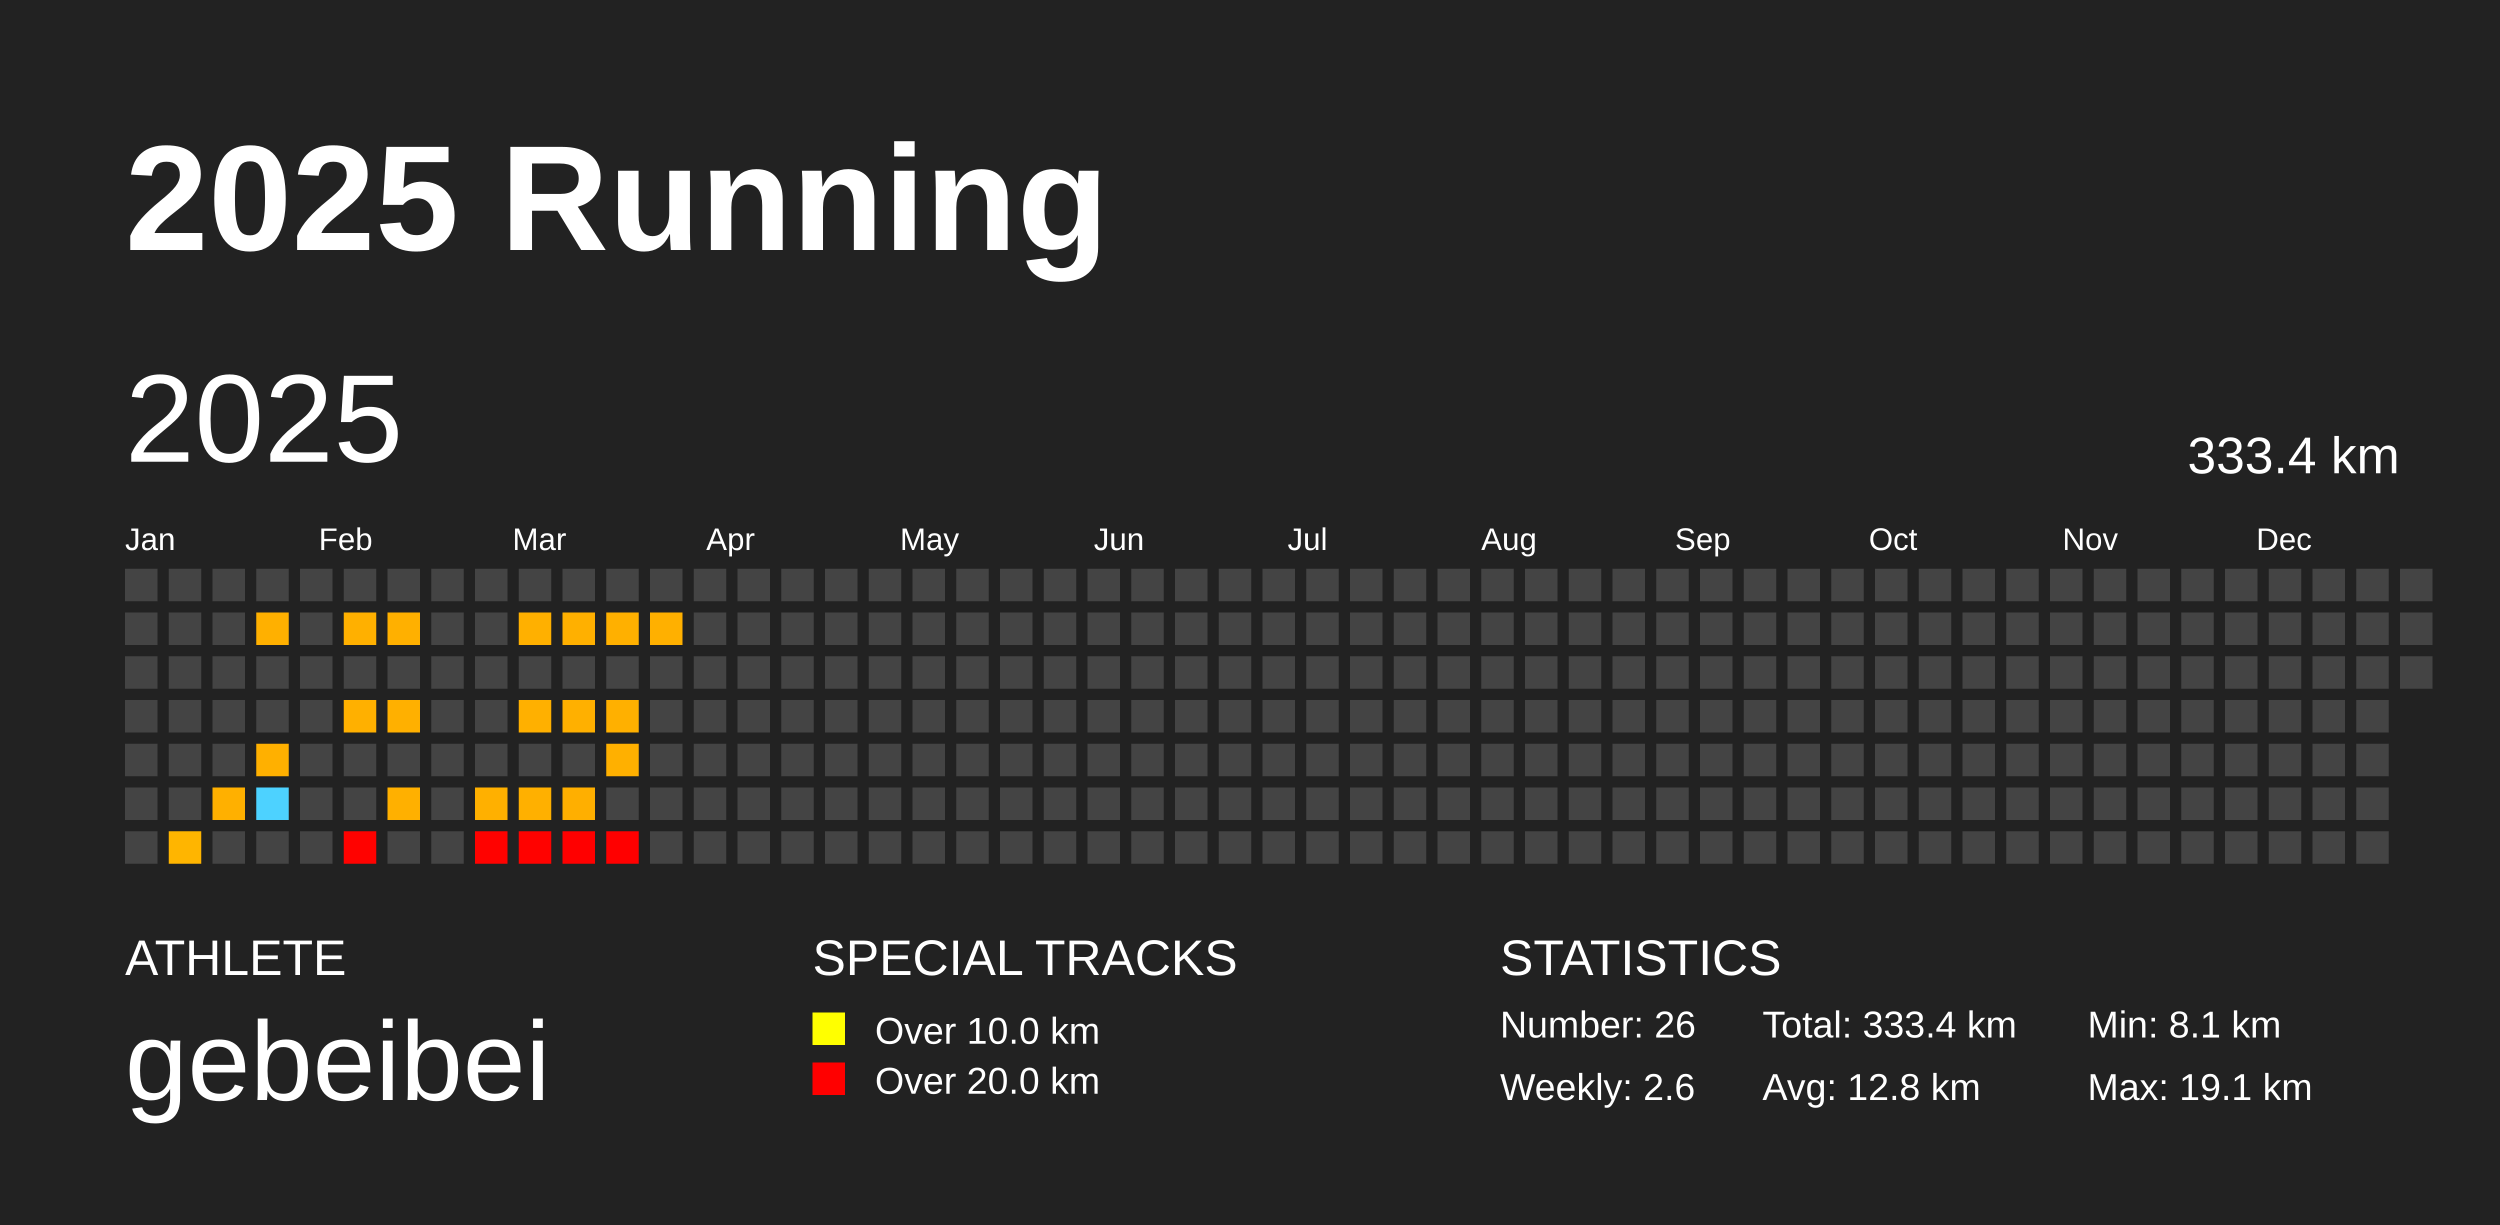
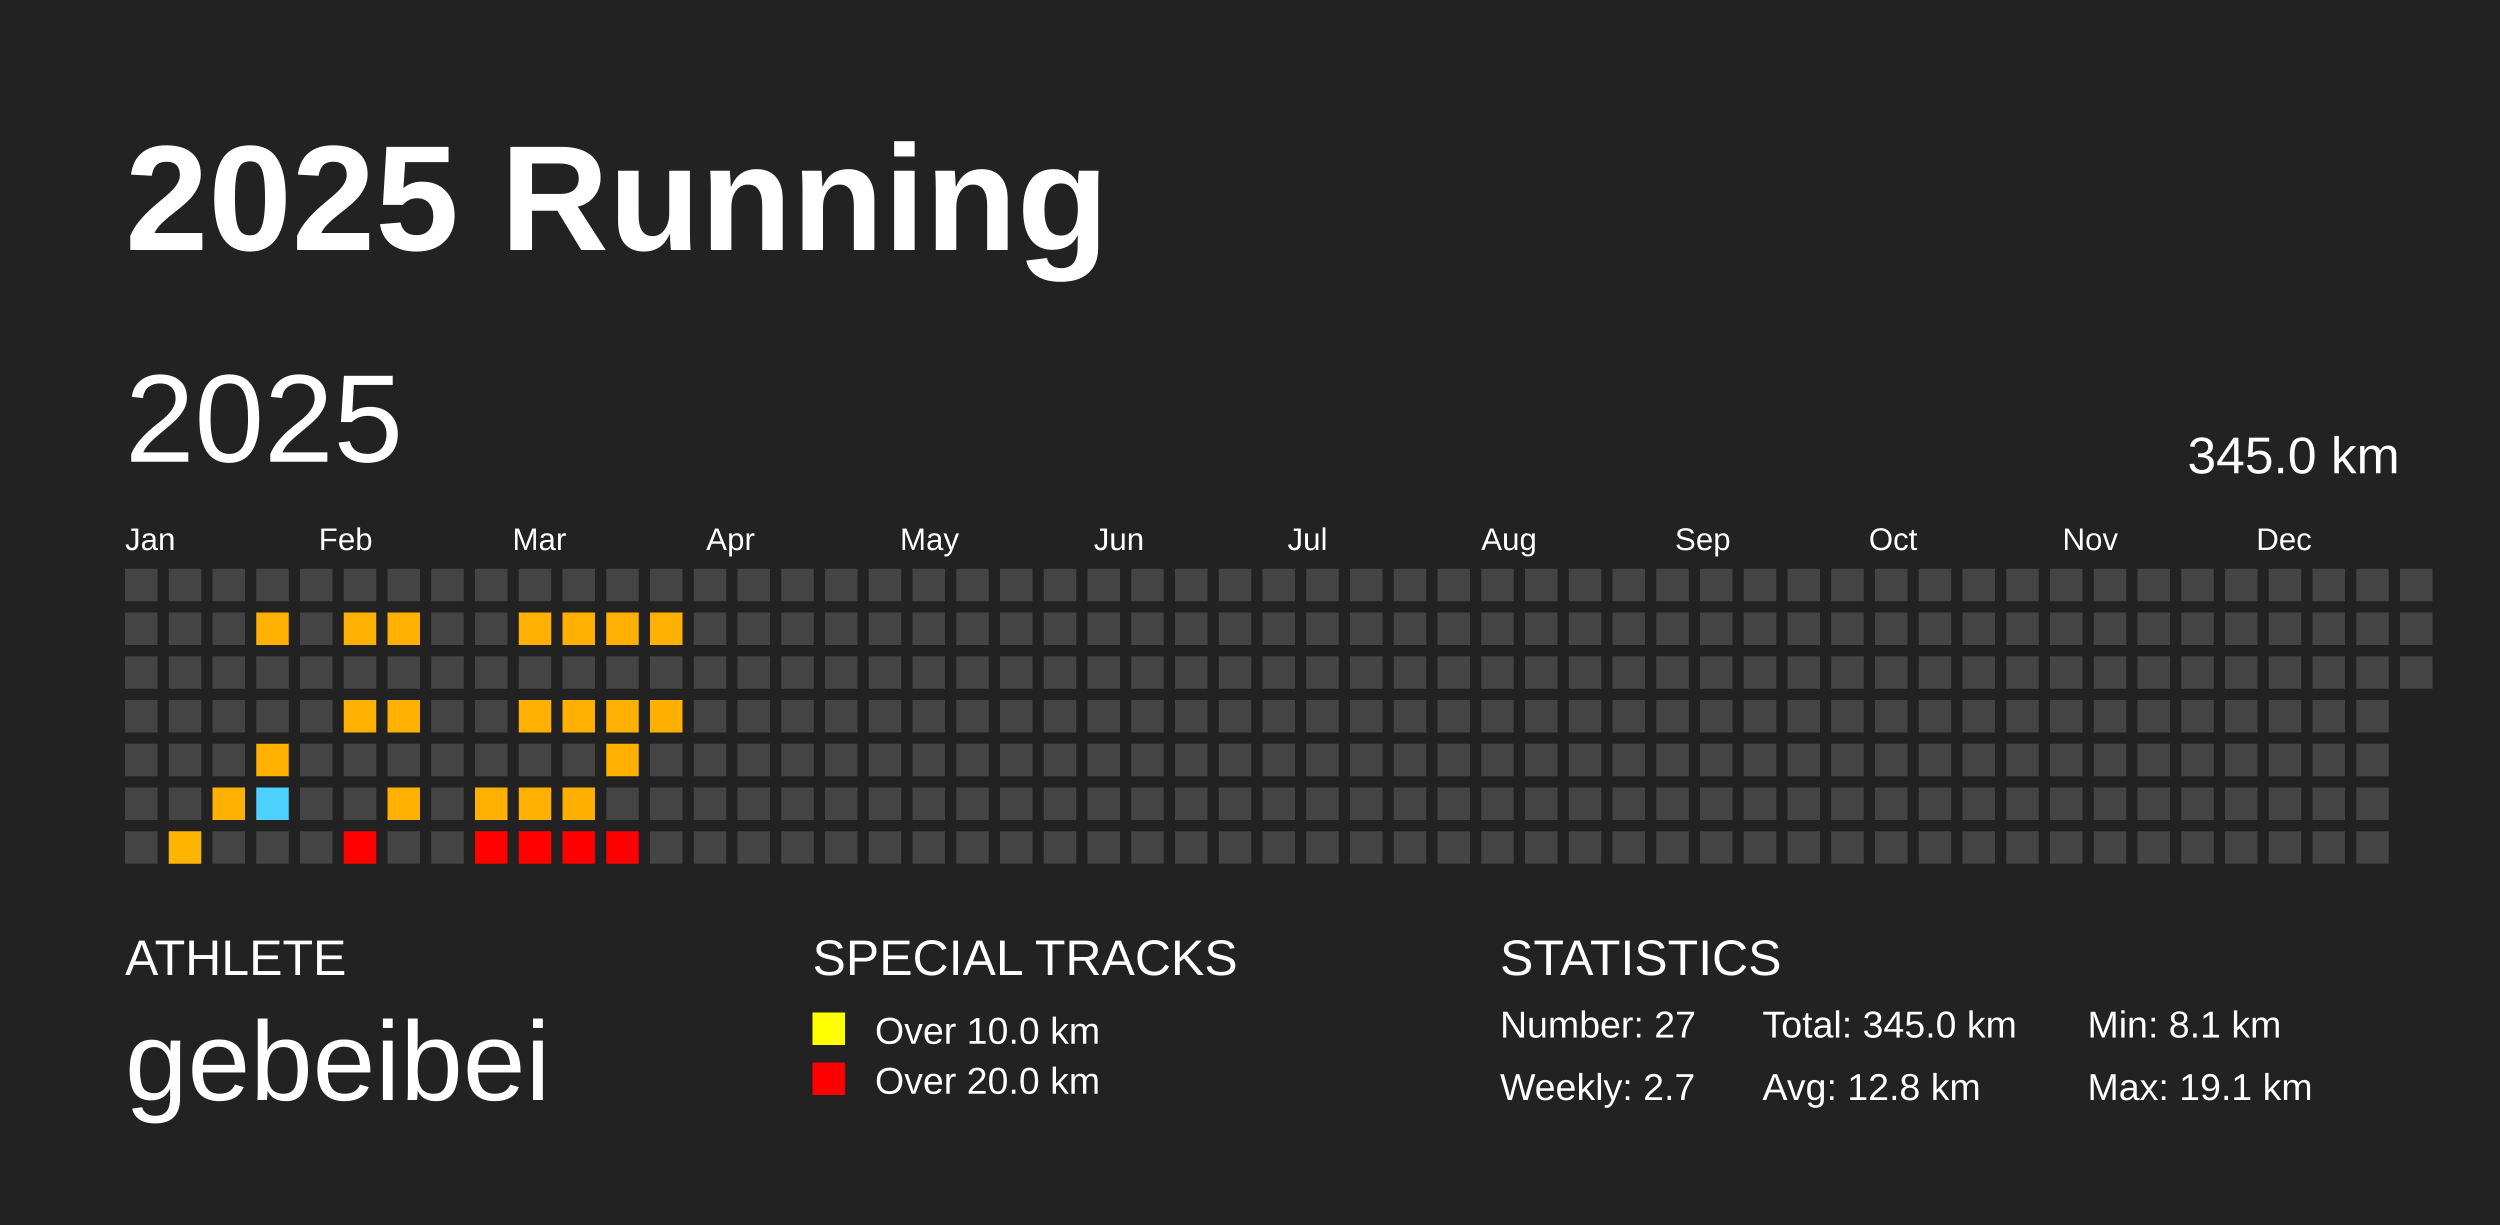
<svg xmlns="http://www.w3.org/2000/svg" baseProfile="full" height="98mm" version="1.1" viewBox="0,0,200,98" width="200mm">
  <defs />
  <rect fill="#222222" height="98" width="200" x="0" y="0" />
  <text fill="#FFFFFF" style="font-size:12px; font-family:Arial; font-weight:bold;" x="10" y="20">2025 Running</text>
  <text fill="#FFFFFF" style="font-size:4px; font-family:Arial" x="10" y="78">ATHLETE</text>
  <text fill="#FFFFFF" style="font-size:9px; font-family:Arial" x="10" y="88">gebeibei</text>
  <text fill="#FFFFFF" style="font-size:4px; font-family:Arial" x="65" y="78">SPECIAL TRACKS</text>
  <rect fill="yellow" height="2.6" width="2.6" x="65" y="81" />
  <text fill="#FFFFFF" style="font-size:3px; font-family:Arial" x="70" y="83.5">Over 10.0 km</text>
  <rect fill="red" height="2.6" width="2.6" x="65" y="85" />
  <text fill="#FFFFFF" style="font-size:3px; font-family:Arial" x="70" y="87.5">Over 20.0 km</text>
  <text fill="#FFFFFF" style="font-size:4px; font-family:Arial" x="120" y="78">STATISTICS</text>
-   <text fill="#FFFFFF" style="font-size:3px; font-family:Arial" x="120" y="83">Number: 26</text>
-   <text fill="#FFFFFF" style="font-size:3px; font-family:Arial" x="120" y="88">Weekly: 2.6</text>
-   <text fill="#FFFFFF" style="font-size:3px; font-family:Arial" x="141" y="83">Total: 333.4 km</text>
+   <text fill="#FFFFFF" style="font-size:3px; font-family:Arial" x="120" y="83">Number: 27</text>
+   <text fill="#FFFFFF" style="font-size:3px; font-family:Arial" x="120" y="88">Weekly: 2.7</text>
+   <text fill="#FFFFFF" style="font-size:3px; font-family:Arial" x="141" y="83">Total: 345.0 km</text>
  <text fill="#FFFFFF" style="font-size:3px; font-family:Arial" x="141" y="88">Avg: 12.8 km</text>
  <text fill="#FFFFFF" style="font-size:3px; font-family:Arial" x="167" y="83">Min: 8.1 km</text>
  <text fill="#FFFFFF" style="font-size:3px; font-family:Arial" x="167" y="88">Max: 19.1 km</text>
  <text dominant-baseline="hanging" fill="#FFFFFF" style="font-size:10.0px; font-family:Arial;" x="10" y="30">2025</text>
-   <text dominant-baseline="hanging" fill="#FFFFFF" style="font-size:4.125px; font-family:Arial;" x="175" y="35">333.4 km</text>
+   <text dominant-baseline="hanging" fill="#FFFFFF" style="font-size:4.125px; font-family:Arial;" x="175" y="35">345.0 km</text>
  <text fill="#FFFFFF" style="font-size:2.5px; font-family:Arial" x="10.0" y="44">Jan</text>
  <text fill="#FFFFFF" style="font-size:2.5px; font-family:Arial" x="25.5" y="44">Feb</text>
  <text fill="#FFFFFF" style="font-size:2.5px; font-family:Arial" x="41.0" y="44">Mar</text>
  <text fill="#FFFFFF" style="font-size:2.5px; font-family:Arial" x="56.5" y="44">Apr</text>
  <text fill="#FFFFFF" style="font-size:2.5px; font-family:Arial" x="72.0" y="44">May</text>
  <text fill="#FFFFFF" style="font-size:2.5px; font-family:Arial" x="87.5" y="44">Jun</text>
  <text fill="#FFFFFF" style="font-size:2.5px; font-family:Arial" x="103.0" y="44">Jul</text>
  <text fill="#FFFFFF" style="font-size:2.5px; font-family:Arial" x="118.5" y="44">Aug</text>
  <text fill="#FFFFFF" style="font-size:2.5px; font-family:Arial" x="134.0" y="44">Sep</text>
  <text fill="#FFFFFF" style="font-size:2.5px; font-family:Arial" x="149.5" y="44">Oct</text>
  <text fill="#FFFFFF" style="font-size:2.5px; font-family:Arial" x="165.0" y="44">Nov</text>
  <text fill="#FFFFFF" style="font-size:2.5px; font-family:Arial" x="180.5" y="44">Dec</text>
  <rect fill="#444444" height="2.6" width="2.6" x="10.0" y="45.5" />
  <rect fill="#444444" height="2.6" width="2.6" x="10.0" y="49.0" />
  <rect fill="#444444" height="2.6" width="2.6" x="10.0" y="52.5" />
  <rect fill="#444444" height="2.6" width="2.6" x="10.0" y="56.0" />
  <rect fill="#444444" height="2.6" width="2.6" x="10.0" y="59.5" />
  <rect fill="#444444" height="2.6" width="2.6" x="10.0" y="63.0" />
  <rect fill="#444444" height="2.6" width="2.6" x="10.0" y="66.5" />
  <rect fill="#444444" height="2.6" width="2.6" x="13.5" y="45.5" />
  <rect fill="#444444" height="2.6" width="2.6" x="13.5" y="49.0" />
  <rect fill="#444444" height="2.6" width="2.6" x="13.5" y="52.5" />
  <rect fill="#444444" height="2.6" width="2.6" x="13.5" y="56.0" />
  <rect fill="#444444" height="2.6" width="2.6" x="13.5" y="59.5" />
  <rect fill="#444444" height="2.6" width="2.6" x="13.5" y="63.0" />
  <rect fill="#ffb500" height="2.6" width="2.6" x="13.5" y="66.5" />
  <rect fill="#444444" height="2.6" width="2.6" x="17.0" y="45.5" />
  <rect fill="#444444" height="2.6" width="2.6" x="17.0" y="49.0" />
  <rect fill="#444444" height="2.6" width="2.6" x="17.0" y="52.5" />
  <rect fill="#444444" height="2.6" width="2.6" x="17.0" y="56.0" />
  <rect fill="#444444" height="2.6" width="2.6" x="17.0" y="59.5" />
  <rect fill="#ffb000" height="2.6" width="2.6" x="17.0" y="63.0" />
  <rect fill="#444444" height="2.6" width="2.6" x="17.0" y="66.5" />
  <rect fill="#444444" height="2.6" width="2.6" x="20.5" y="45.5" />
  <rect fill="#ffb000" height="2.6" width="2.6" x="20.5" y="49.0" />
  <rect fill="#444444" height="2.6" width="2.6" x="20.5" y="52.5" />
  <rect fill="#444444" height="2.6" width="2.6" x="20.5" y="56.0" />
  <rect fill="#ffb000" height="2.6" width="2.6" x="20.5" y="59.5" />
  <rect fill="#4dd2ff" height="2.6" width="2.6" x="20.5" y="63.0" />
  <rect fill="#444444" height="2.6" width="2.6" x="20.5" y="66.5" />
  <rect fill="#444444" height="2.6" width="2.6" x="24.0" y="45.5" />
  <rect fill="#444444" height="2.6" width="2.6" x="24.0" y="49.0" />
  <rect fill="#444444" height="2.6" width="2.6" x="24.0" y="52.5" />
  <rect fill="#444444" height="2.6" width="2.6" x="24.0" y="56.0" />
  <rect fill="#444444" height="2.6" width="2.6" x="24.0" y="59.5" />
  <rect fill="#444444" height="2.6" width="2.6" x="24.0" y="63.0" />
  <rect fill="#444444" height="2.6" width="2.6" x="24.0" y="66.5" />
  <rect fill="#444444" height="2.6" width="2.6" x="27.5" y="45.5" />
  <rect fill="#ffb000" height="2.6" width="2.6" x="27.5" y="49.0" />
  <rect fill="#444444" height="2.6" width="2.6" x="27.5" y="52.5" />
  <rect fill="#ffb000" height="2.6" width="2.6" x="27.5" y="56.0" />
  <rect fill="#444444" height="2.6" width="2.6" x="27.5" y="59.5" />
  <rect fill="#444444" height="2.6" width="2.6" x="27.5" y="63.0" />
  <rect fill="#ff0200" height="2.6" width="2.6" x="27.5" y="66.5" />
  <rect fill="#444444" height="2.6" width="2.6" x="31.0" y="45.5" />
  <rect fill="#ffb000" height="2.6" width="2.6" x="31.0" y="49.0" />
  <rect fill="#444444" height="2.6" width="2.6" x="31.0" y="52.5" />
  <rect fill="#ffb000" height="2.6" width="2.6" x="31.0" y="56.0" />
  <rect fill="#444444" height="2.6" width="2.6" x="31.0" y="59.5" />
  <rect fill="#ffb000" height="2.6" width="2.6" x="31.0" y="63.0" />
  <rect fill="#444444" height="2.6" width="2.6" x="31.0" y="66.5" />
  <rect fill="#444444" height="2.6" width="2.6" x="34.5" y="45.5" />
  <rect fill="#444444" height="2.6" width="2.6" x="34.5" y="49.0" />
  <rect fill="#444444" height="2.6" width="2.6" x="34.5" y="52.5" />
  <rect fill="#444444" height="2.6" width="2.6" x="34.5" y="56.0" />
  <rect fill="#444444" height="2.6" width="2.6" x="34.5" y="59.5" />
  <rect fill="#444444" height="2.6" width="2.6" x="34.5" y="63.0" />
  <rect fill="#444444" height="2.6" width="2.6" x="34.5" y="66.5" />
  <rect fill="#444444" height="2.6" width="2.6" x="38.0" y="45.5" />
  <rect fill="#444444" height="2.6" width="2.6" x="38.0" y="49.0" />
  <rect fill="#444444" height="2.6" width="2.6" x="38.0" y="52.5" />
  <rect fill="#444444" height="2.6" width="2.6" x="38.0" y="56.0" />
  <rect fill="#444444" height="2.6" width="2.6" x="38.0" y="59.5" />
  <rect fill="#ffb000" height="2.6" width="2.6" x="38.0" y="63.0" />
  <rect fill="#ff0200" height="2.6" width="2.6" x="38.0" y="66.5" />
  <rect fill="#444444" height="2.6" width="2.6" x="41.5" y="45.5" />
  <rect fill="#ffb000" height="2.6" width="2.6" x="41.5" y="49.0" />
  <rect fill="#444444" height="2.6" width="2.6" x="41.5" y="52.5" />
  <rect fill="#ffb000" height="2.6" width="2.6" x="41.5" y="56.0" />
  <rect fill="#444444" height="2.6" width="2.6" x="41.5" y="59.5" />
  <rect fill="#ffb000" height="2.6" width="2.6" x="41.5" y="63.0" />
  <rect fill="#ff0200" height="2.6" width="2.6" x="41.5" y="66.5" />
  <rect fill="#444444" height="2.6" width="2.6" x="45.0" y="45.5" />
  <rect fill="#ffb000" height="2.6" width="2.6" x="45.0" y="49.0" />
  <rect fill="#444444" height="2.6" width="2.6" x="45.0" y="52.5" />
  <rect fill="#ffb000" height="2.6" width="2.6" x="45.0" y="56.0" />
  <rect fill="#444444" height="2.6" width="2.6" x="45.0" y="59.5" />
  <rect fill="#ffaf00" height="2.6" width="2.6" x="45.0" y="63.0" />
  <rect fill="#ff0000" height="2.6" width="2.6" x="45.0" y="66.5" />
  <rect fill="#444444" height="2.6" width="2.6" x="48.5" y="45.5" />
  <rect fill="#ffb000" height="2.6" width="2.6" x="48.5" y="49.0" />
  <rect fill="#444444" height="2.6" width="2.6" x="48.5" y="52.5" />
  <rect fill="#ffb000" height="2.6" width="2.6" x="48.5" y="56.0" />
  <rect fill="#ffb000" height="2.6" width="2.6" x="48.5" y="59.5" />
  <rect fill="#444444" height="2.6" width="2.6" x="48.5" y="63.0" />
  <rect fill="#ff0000" height="2.6" width="2.6" x="48.5" y="66.5" />
  <rect fill="#444444" height="2.6" width="2.6" x="52.0" y="45.5" />
  <rect fill="#ffb000" height="2.6" width="2.6" x="52.0" y="49.0" />
  <rect fill="#444444" height="2.6" width="2.6" x="52.0" y="52.5" />
-   <rect fill="#444444" height="2.6" width="2.6" x="52.0" y="56.0" />
+   <rect fill="#ffaf00" height="2.6" width="2.6" x="52.0" y="56.0" />
  <rect fill="#444444" height="2.6" width="2.6" x="52.0" y="59.5" />
  <rect fill="#444444" height="2.6" width="2.6" x="52.0" y="63.0" />
  <rect fill="#444444" height="2.6" width="2.6" x="52.0" y="66.5" />
  <rect fill="#444444" height="2.6" width="2.6" x="55.5" y="45.5" />
  <rect fill="#444444" height="2.6" width="2.6" x="55.5" y="49.0" />
  <rect fill="#444444" height="2.6" width="2.6" x="55.5" y="52.5" />
  <rect fill="#444444" height="2.6" width="2.6" x="55.5" y="56.0" />
  <rect fill="#444444" height="2.6" width="2.6" x="55.5" y="59.5" />
  <rect fill="#444444" height="2.6" width="2.6" x="55.5" y="63.0" />
  <rect fill="#444444" height="2.6" width="2.6" x="55.5" y="66.5" />
  <rect fill="#444444" height="2.6" width="2.6" x="59.0" y="45.5" />
  <rect fill="#444444" height="2.6" width="2.6" x="59.0" y="49.0" />
  <rect fill="#444444" height="2.6" width="2.6" x="59.0" y="52.5" />
  <rect fill="#444444" height="2.6" width="2.6" x="59.0" y="56.0" />
  <rect fill="#444444" height="2.6" width="2.6" x="59.0" y="59.5" />
  <rect fill="#444444" height="2.6" width="2.6" x="59.0" y="63.0" />
  <rect fill="#444444" height="2.6" width="2.6" x="59.0" y="66.5" />
  <rect fill="#444444" height="2.6" width="2.6" x="62.5" y="45.5" />
  <rect fill="#444444" height="2.6" width="2.6" x="62.5" y="49.0" />
  <rect fill="#444444" height="2.6" width="2.6" x="62.5" y="52.5" />
  <rect fill="#444444" height="2.6" width="2.6" x="62.5" y="56.0" />
  <rect fill="#444444" height="2.6" width="2.6" x="62.5" y="59.5" />
  <rect fill="#444444" height="2.6" width="2.6" x="62.5" y="63.0" />
  <rect fill="#444444" height="2.6" width="2.6" x="62.5" y="66.5" />
  <rect fill="#444444" height="2.6" width="2.6" x="66.0" y="45.5" />
  <rect fill="#444444" height="2.6" width="2.6" x="66.0" y="49.0" />
  <rect fill="#444444" height="2.6" width="2.6" x="66.0" y="52.5" />
  <rect fill="#444444" height="2.6" width="2.6" x="66.0" y="56.0" />
  <rect fill="#444444" height="2.6" width="2.6" x="66.0" y="59.5" />
  <rect fill="#444444" height="2.6" width="2.6" x="66.0" y="63.0" />
  <rect fill="#444444" height="2.6" width="2.6" x="66.0" y="66.5" />
  <rect fill="#444444" height="2.6" width="2.6" x="69.5" y="45.5" />
  <rect fill="#444444" height="2.6" width="2.6" x="69.5" y="49.0" />
  <rect fill="#444444" height="2.6" width="2.6" x="69.5" y="52.5" />
  <rect fill="#444444" height="2.6" width="2.6" x="69.5" y="56.0" />
  <rect fill="#444444" height="2.6" width="2.6" x="69.5" y="59.5" />
  <rect fill="#444444" height="2.6" width="2.6" x="69.5" y="63.0" />
  <rect fill="#444444" height="2.6" width="2.6" x="69.5" y="66.5" />
  <rect fill="#444444" height="2.6" width="2.6" x="73.0" y="45.5" />
  <rect fill="#444444" height="2.6" width="2.6" x="73.0" y="49.0" />
  <rect fill="#444444" height="2.6" width="2.6" x="73.0" y="52.5" />
  <rect fill="#444444" height="2.6" width="2.6" x="73.0" y="56.0" />
  <rect fill="#444444" height="2.6" width="2.6" x="73.0" y="59.5" />
  <rect fill="#444444" height="2.6" width="2.6" x="73.0" y="63.0" />
  <rect fill="#444444" height="2.6" width="2.6" x="73.0" y="66.5" />
  <rect fill="#444444" height="2.6" width="2.6" x="76.5" y="45.5" />
  <rect fill="#444444" height="2.6" width="2.6" x="76.5" y="49.0" />
  <rect fill="#444444" height="2.6" width="2.6" x="76.5" y="52.5" />
  <rect fill="#444444" height="2.6" width="2.6" x="76.5" y="56.0" />
  <rect fill="#444444" height="2.6" width="2.6" x="76.5" y="59.5" />
  <rect fill="#444444" height="2.6" width="2.6" x="76.5" y="63.0" />
  <rect fill="#444444" height="2.6" width="2.6" x="76.5" y="66.5" />
  <rect fill="#444444" height="2.6" width="2.6" x="80.0" y="45.5" />
  <rect fill="#444444" height="2.6" width="2.6" x="80.0" y="49.0" />
  <rect fill="#444444" height="2.6" width="2.6" x="80.0" y="52.5" />
  <rect fill="#444444" height="2.6" width="2.6" x="80.0" y="56.0" />
  <rect fill="#444444" height="2.6" width="2.6" x="80.0" y="59.5" />
  <rect fill="#444444" height="2.6" width="2.6" x="80.0" y="63.0" />
  <rect fill="#444444" height="2.6" width="2.6" x="80.0" y="66.5" />
  <rect fill="#444444" height="2.6" width="2.6" x="83.5" y="45.5" />
  <rect fill="#444444" height="2.6" width="2.6" x="83.5" y="49.0" />
  <rect fill="#444444" height="2.6" width="2.6" x="83.5" y="52.5" />
  <rect fill="#444444" height="2.6" width="2.6" x="83.5" y="56.0" />
  <rect fill="#444444" height="2.6" width="2.6" x="83.5" y="59.5" />
  <rect fill="#444444" height="2.6" width="2.6" x="83.5" y="63.0" />
  <rect fill="#444444" height="2.6" width="2.6" x="83.5" y="66.5" />
  <rect fill="#444444" height="2.6" width="2.6" x="87.0" y="45.5" />
  <rect fill="#444444" height="2.6" width="2.6" x="87.0" y="49.0" />
  <rect fill="#444444" height="2.6" width="2.6" x="87.0" y="52.5" />
  <rect fill="#444444" height="2.6" width="2.6" x="87.0" y="56.0" />
  <rect fill="#444444" height="2.6" width="2.6" x="87.0" y="59.5" />
  <rect fill="#444444" height="2.6" width="2.6" x="87.0" y="63.0" />
  <rect fill="#444444" height="2.6" width="2.6" x="87.0" y="66.5" />
  <rect fill="#444444" height="2.6" width="2.6" x="90.5" y="45.5" />
  <rect fill="#444444" height="2.6" width="2.6" x="90.5" y="49.0" />
  <rect fill="#444444" height="2.6" width="2.6" x="90.5" y="52.5" />
  <rect fill="#444444" height="2.6" width="2.6" x="90.5" y="56.0" />
  <rect fill="#444444" height="2.6" width="2.6" x="90.5" y="59.5" />
  <rect fill="#444444" height="2.6" width="2.6" x="90.5" y="63.0" />
  <rect fill="#444444" height="2.6" width="2.6" x="90.5" y="66.5" />
  <rect fill="#444444" height="2.6" width="2.6" x="94.0" y="45.5" />
  <rect fill="#444444" height="2.6" width="2.6" x="94.0" y="49.0" />
  <rect fill="#444444" height="2.6" width="2.6" x="94.0" y="52.5" />
  <rect fill="#444444" height="2.6" width="2.6" x="94.0" y="56.0" />
  <rect fill="#444444" height="2.6" width="2.6" x="94.0" y="59.5" />
  <rect fill="#444444" height="2.6" width="2.6" x="94.0" y="63.0" />
  <rect fill="#444444" height="2.6" width="2.6" x="94.0" y="66.5" />
  <rect fill="#444444" height="2.6" width="2.6" x="97.5" y="45.5" />
  <rect fill="#444444" height="2.6" width="2.6" x="97.5" y="49.0" />
  <rect fill="#444444" height="2.6" width="2.6" x="97.5" y="52.5" />
  <rect fill="#444444" height="2.6" width="2.6" x="97.5" y="56.0" />
  <rect fill="#444444" height="2.6" width="2.6" x="97.5" y="59.5" />
  <rect fill="#444444" height="2.6" width="2.6" x="97.5" y="63.0" />
  <rect fill="#444444" height="2.6" width="2.6" x="97.5" y="66.5" />
  <rect fill="#444444" height="2.6" width="2.6" x="101.0" y="45.5" />
  <rect fill="#444444" height="2.6" width="2.6" x="101.0" y="49.0" />
  <rect fill="#444444" height="2.6" width="2.6" x="101.0" y="52.5" />
  <rect fill="#444444" height="2.6" width="2.6" x="101.0" y="56.0" />
  <rect fill="#444444" height="2.6" width="2.6" x="101.0" y="59.5" />
  <rect fill="#444444" height="2.6" width="2.6" x="101.0" y="63.0" />
  <rect fill="#444444" height="2.6" width="2.6" x="101.0" y="66.5" />
  <rect fill="#444444" height="2.6" width="2.6" x="104.5" y="45.5" />
  <rect fill="#444444" height="2.6" width="2.6" x="104.5" y="49.0" />
  <rect fill="#444444" height="2.6" width="2.6" x="104.5" y="52.5" />
  <rect fill="#444444" height="2.6" width="2.6" x="104.5" y="56.0" />
  <rect fill="#444444" height="2.6" width="2.6" x="104.5" y="59.5" />
  <rect fill="#444444" height="2.6" width="2.6" x="104.5" y="63.0" />
  <rect fill="#444444" height="2.6" width="2.6" x="104.5" y="66.5" />
  <rect fill="#444444" height="2.6" width="2.6" x="108.0" y="45.5" />
  <rect fill="#444444" height="2.6" width="2.6" x="108.0" y="49.0" />
  <rect fill="#444444" height="2.6" width="2.6" x="108.0" y="52.5" />
  <rect fill="#444444" height="2.6" width="2.6" x="108.0" y="56.0" />
  <rect fill="#444444" height="2.6" width="2.6" x="108.0" y="59.5" />
  <rect fill="#444444" height="2.6" width="2.6" x="108.0" y="63.0" />
  <rect fill="#444444" height="2.6" width="2.6" x="108.0" y="66.5" />
  <rect fill="#444444" height="2.6" width="2.6" x="111.5" y="45.5" />
  <rect fill="#444444" height="2.6" width="2.6" x="111.5" y="49.0" />
  <rect fill="#444444" height="2.6" width="2.6" x="111.5" y="52.5" />
  <rect fill="#444444" height="2.6" width="2.6" x="111.5" y="56.0" />
  <rect fill="#444444" height="2.6" width="2.6" x="111.5" y="59.5" />
  <rect fill="#444444" height="2.6" width="2.6" x="111.5" y="63.0" />
  <rect fill="#444444" height="2.6" width="2.6" x="111.5" y="66.5" />
  <rect fill="#444444" height="2.6" width="2.6" x="115.0" y="45.5" />
  <rect fill="#444444" height="2.6" width="2.6" x="115.0" y="49.0" />
  <rect fill="#444444" height="2.6" width="2.6" x="115.0" y="52.5" />
  <rect fill="#444444" height="2.6" width="2.6" x="115.0" y="56.0" />
  <rect fill="#444444" height="2.6" width="2.6" x="115.0" y="59.5" />
  <rect fill="#444444" height="2.6" width="2.6" x="115.0" y="63.0" />
  <rect fill="#444444" height="2.6" width="2.6" x="115.0" y="66.5" />
  <rect fill="#444444" height="2.6" width="2.6" x="118.5" y="45.5" />
  <rect fill="#444444" height="2.6" width="2.6" x="118.5" y="49.0" />
  <rect fill="#444444" height="2.6" width="2.6" x="118.5" y="52.5" />
  <rect fill="#444444" height="2.6" width="2.6" x="118.5" y="56.0" />
  <rect fill="#444444" height="2.6" width="2.6" x="118.5" y="59.5" />
  <rect fill="#444444" height="2.6" width="2.6" x="118.5" y="63.0" />
  <rect fill="#444444" height="2.6" width="2.6" x="118.5" y="66.5" />
  <rect fill="#444444" height="2.6" width="2.6" x="122.0" y="45.5" />
  <rect fill="#444444" height="2.6" width="2.6" x="122.0" y="49.0" />
  <rect fill="#444444" height="2.6" width="2.6" x="122.0" y="52.5" />
  <rect fill="#444444" height="2.6" width="2.6" x="122.0" y="56.0" />
  <rect fill="#444444" height="2.6" width="2.6" x="122.0" y="59.5" />
  <rect fill="#444444" height="2.6" width="2.6" x="122.0" y="63.0" />
  <rect fill="#444444" height="2.6" width="2.6" x="122.0" y="66.5" />
  <rect fill="#444444" height="2.6" width="2.6" x="125.5" y="45.5" />
  <rect fill="#444444" height="2.6" width="2.6" x="125.5" y="49.0" />
  <rect fill="#444444" height="2.6" width="2.6" x="125.5" y="52.5" />
  <rect fill="#444444" height="2.6" width="2.6" x="125.5" y="56.0" />
  <rect fill="#444444" height="2.6" width="2.6" x="125.5" y="59.5" />
  <rect fill="#444444" height="2.6" width="2.6" x="125.5" y="63.0" />
  <rect fill="#444444" height="2.6" width="2.6" x="125.5" y="66.5" />
  <rect fill="#444444" height="2.6" width="2.6" x="129.0" y="45.5" />
  <rect fill="#444444" height="2.6" width="2.6" x="129.0" y="49.0" />
  <rect fill="#444444" height="2.6" width="2.6" x="129.0" y="52.5" />
  <rect fill="#444444" height="2.6" width="2.6" x="129.0" y="56.0" />
  <rect fill="#444444" height="2.6" width="2.6" x="129.0" y="59.5" />
  <rect fill="#444444" height="2.6" width="2.6" x="129.0" y="63.0" />
  <rect fill="#444444" height="2.6" width="2.6" x="129.0" y="66.5" />
  <rect fill="#444444" height="2.6" width="2.6" x="132.5" y="45.5" />
  <rect fill="#444444" height="2.6" width="2.6" x="132.5" y="49.0" />
  <rect fill="#444444" height="2.6" width="2.6" x="132.5" y="52.5" />
  <rect fill="#444444" height="2.6" width="2.6" x="132.5" y="56.0" />
  <rect fill="#444444" height="2.6" width="2.6" x="132.5" y="59.5" />
  <rect fill="#444444" height="2.6" width="2.6" x="132.5" y="63.0" />
  <rect fill="#444444" height="2.6" width="2.6" x="132.5" y="66.5" />
  <rect fill="#444444" height="2.6" width="2.6" x="136.0" y="45.5" />
  <rect fill="#444444" height="2.6" width="2.6" x="136.0" y="49.0" />
  <rect fill="#444444" height="2.6" width="2.6" x="136.0" y="52.5" />
  <rect fill="#444444" height="2.6" width="2.6" x="136.0" y="56.0" />
  <rect fill="#444444" height="2.6" width="2.6" x="136.0" y="59.5" />
  <rect fill="#444444" height="2.6" width="2.6" x="136.0" y="63.0" />
  <rect fill="#444444" height="2.6" width="2.6" x="136.0" y="66.5" />
  <rect fill="#444444" height="2.6" width="2.6" x="139.5" y="45.5" />
  <rect fill="#444444" height="2.6" width="2.6" x="139.5" y="49.0" />
  <rect fill="#444444" height="2.6" width="2.6" x="139.5" y="52.5" />
  <rect fill="#444444" height="2.6" width="2.6" x="139.5" y="56.0" />
  <rect fill="#444444" height="2.6" width="2.6" x="139.5" y="59.5" />
  <rect fill="#444444" height="2.6" width="2.6" x="139.5" y="63.0" />
  <rect fill="#444444" height="2.6" width="2.6" x="139.5" y="66.5" />
  <rect fill="#444444" height="2.6" width="2.6" x="143.0" y="45.5" />
  <rect fill="#444444" height="2.6" width="2.6" x="143.0" y="49.0" />
  <rect fill="#444444" height="2.6" width="2.6" x="143.0" y="52.5" />
  <rect fill="#444444" height="2.6" width="2.6" x="143.0" y="56.0" />
  <rect fill="#444444" height="2.6" width="2.6" x="143.0" y="59.5" />
  <rect fill="#444444" height="2.6" width="2.6" x="143.0" y="63.0" />
  <rect fill="#444444" height="2.6" width="2.6" x="143.0" y="66.5" />
  <rect fill="#444444" height="2.6" width="2.6" x="146.5" y="45.5" />
  <rect fill="#444444" height="2.6" width="2.6" x="146.5" y="49.0" />
  <rect fill="#444444" height="2.6" width="2.6" x="146.5" y="52.5" />
  <rect fill="#444444" height="2.6" width="2.6" x="146.5" y="56.0" />
  <rect fill="#444444" height="2.6" width="2.6" x="146.5" y="59.5" />
  <rect fill="#444444" height="2.6" width="2.6" x="146.5" y="63.0" />
  <rect fill="#444444" height="2.6" width="2.6" x="146.5" y="66.5" />
  <rect fill="#444444" height="2.6" width="2.6" x="150.0" y="45.5" />
  <rect fill="#444444" height="2.6" width="2.6" x="150.0" y="49.0" />
  <rect fill="#444444" height="2.6" width="2.6" x="150.0" y="52.5" />
  <rect fill="#444444" height="2.6" width="2.6" x="150.0" y="56.0" />
  <rect fill="#444444" height="2.6" width="2.6" x="150.0" y="59.5" />
  <rect fill="#444444" height="2.6" width="2.6" x="150.0" y="63.0" />
  <rect fill="#444444" height="2.6" width="2.6" x="150.0" y="66.5" />
  <rect fill="#444444" height="2.6" width="2.6" x="153.5" y="45.5" />
  <rect fill="#444444" height="2.6" width="2.6" x="153.5" y="49.0" />
  <rect fill="#444444" height="2.6" width="2.6" x="153.5" y="52.5" />
  <rect fill="#444444" height="2.6" width="2.6" x="153.5" y="56.0" />
  <rect fill="#444444" height="2.6" width="2.6" x="153.5" y="59.5" />
  <rect fill="#444444" height="2.6" width="2.6" x="153.5" y="63.0" />
  <rect fill="#444444" height="2.6" width="2.6" x="153.5" y="66.5" />
  <rect fill="#444444" height="2.6" width="2.6" x="157.0" y="45.5" />
  <rect fill="#444444" height="2.6" width="2.6" x="157.0" y="49.0" />
  <rect fill="#444444" height="2.6" width="2.6" x="157.0" y="52.5" />
  <rect fill="#444444" height="2.6" width="2.6" x="157.0" y="56.0" />
  <rect fill="#444444" height="2.6" width="2.6" x="157.0" y="59.5" />
  <rect fill="#444444" height="2.6" width="2.6" x="157.0" y="63.0" />
  <rect fill="#444444" height="2.6" width="2.6" x="157.0" y="66.5" />
  <rect fill="#444444" height="2.6" width="2.6" x="160.5" y="45.5" />
  <rect fill="#444444" height="2.6" width="2.6" x="160.5" y="49.0" />
  <rect fill="#444444" height="2.6" width="2.6" x="160.5" y="52.5" />
  <rect fill="#444444" height="2.6" width="2.6" x="160.5" y="56.0" />
  <rect fill="#444444" height="2.6" width="2.6" x="160.5" y="59.5" />
  <rect fill="#444444" height="2.6" width="2.6" x="160.5" y="63.0" />
  <rect fill="#444444" height="2.6" width="2.6" x="160.5" y="66.5" />
  <rect fill="#444444" height="2.6" width="2.6" x="164.0" y="45.5" />
  <rect fill="#444444" height="2.6" width="2.6" x="164.0" y="49.0" />
  <rect fill="#444444" height="2.6" width="2.6" x="164.0" y="52.5" />
  <rect fill="#444444" height="2.6" width="2.6" x="164.0" y="56.0" />
  <rect fill="#444444" height="2.6" width="2.6" x="164.0" y="59.5" />
  <rect fill="#444444" height="2.6" width="2.6" x="164.0" y="63.0" />
  <rect fill="#444444" height="2.6" width="2.6" x="164.0" y="66.5" />
  <rect fill="#444444" height="2.6" width="2.6" x="167.5" y="45.5" />
  <rect fill="#444444" height="2.6" width="2.6" x="167.5" y="49.0" />
  <rect fill="#444444" height="2.6" width="2.6" x="167.5" y="52.5" />
  <rect fill="#444444" height="2.6" width="2.6" x="167.5" y="56.0" />
  <rect fill="#444444" height="2.6" width="2.6" x="167.5" y="59.5" />
  <rect fill="#444444" height="2.6" width="2.6" x="167.5" y="63.0" />
  <rect fill="#444444" height="2.6" width="2.6" x="167.5" y="66.5" />
  <rect fill="#444444" height="2.6" width="2.6" x="171.0" y="45.5" />
  <rect fill="#444444" height="2.6" width="2.6" x="171.0" y="49.0" />
  <rect fill="#444444" height="2.6" width="2.6" x="171.0" y="52.5" />
  <rect fill="#444444" height="2.6" width="2.6" x="171.0" y="56.0" />
  <rect fill="#444444" height="2.6" width="2.6" x="171.0" y="59.5" />
  <rect fill="#444444" height="2.6" width="2.6" x="171.0" y="63.0" />
  <rect fill="#444444" height="2.6" width="2.6" x="171.0" y="66.5" />
  <rect fill="#444444" height="2.6" width="2.6" x="174.5" y="45.5" />
  <rect fill="#444444" height="2.6" width="2.6" x="174.5" y="49.0" />
  <rect fill="#444444" height="2.6" width="2.6" x="174.5" y="52.5" />
  <rect fill="#444444" height="2.6" width="2.6" x="174.5" y="56.0" />
  <rect fill="#444444" height="2.6" width="2.6" x="174.5" y="59.5" />
  <rect fill="#444444" height="2.6" width="2.6" x="174.5" y="63.0" />
  <rect fill="#444444" height="2.6" width="2.6" x="174.5" y="66.5" />
  <rect fill="#444444" height="2.6" width="2.6" x="178.0" y="45.5" />
  <rect fill="#444444" height="2.6" width="2.6" x="178.0" y="49.0" />
  <rect fill="#444444" height="2.6" width="2.6" x="178.0" y="52.5" />
  <rect fill="#444444" height="2.6" width="2.6" x="178.0" y="56.0" />
  <rect fill="#444444" height="2.6" width="2.6" x="178.0" y="59.5" />
  <rect fill="#444444" height="2.6" width="2.6" x="178.0" y="63.0" />
  <rect fill="#444444" height="2.6" width="2.6" x="178.0" y="66.5" />
  <rect fill="#444444" height="2.6" width="2.6" x="181.5" y="45.5" />
  <rect fill="#444444" height="2.6" width="2.6" x="181.5" y="49.0" />
  <rect fill="#444444" height="2.6" width="2.6" x="181.5" y="52.5" />
  <rect fill="#444444" height="2.6" width="2.6" x="181.5" y="56.0" />
  <rect fill="#444444" height="2.6" width="2.6" x="181.5" y="59.5" />
  <rect fill="#444444" height="2.6" width="2.6" x="181.5" y="63.0" />
  <rect fill="#444444" height="2.6" width="2.6" x="181.5" y="66.5" />
  <rect fill="#444444" height="2.6" width="2.6" x="185.0" y="45.5" />
  <rect fill="#444444" height="2.6" width="2.6" x="185.0" y="49.0" />
  <rect fill="#444444" height="2.6" width="2.6" x="185.0" y="52.5" />
  <rect fill="#444444" height="2.6" width="2.6" x="185.0" y="56.0" />
  <rect fill="#444444" height="2.6" width="2.6" x="185.0" y="59.5" />
  <rect fill="#444444" height="2.6" width="2.6" x="185.0" y="63.0" />
  <rect fill="#444444" height="2.6" width="2.6" x="185.0" y="66.5" />
  <rect fill="#444444" height="2.6" width="2.6" x="188.5" y="45.5" />
  <rect fill="#444444" height="2.6" width="2.6" x="188.5" y="49.0" />
  <rect fill="#444444" height="2.6" width="2.6" x="188.5" y="52.5" />
  <rect fill="#444444" height="2.6" width="2.6" x="188.5" y="56.0" />
  <rect fill="#444444" height="2.6" width="2.6" x="188.5" y="59.5" />
  <rect fill="#444444" height="2.6" width="2.6" x="188.5" y="63.0" />
  <rect fill="#444444" height="2.6" width="2.6" x="188.5" y="66.5" />
  <rect fill="#444444" height="2.6" width="2.6" x="192.0" y="45.5" />
  <rect fill="#444444" height="2.6" width="2.6" x="192.0" y="49.0" />
  <rect fill="#444444" height="2.6" width="2.6" x="192.0" y="52.5" />
</svg>
